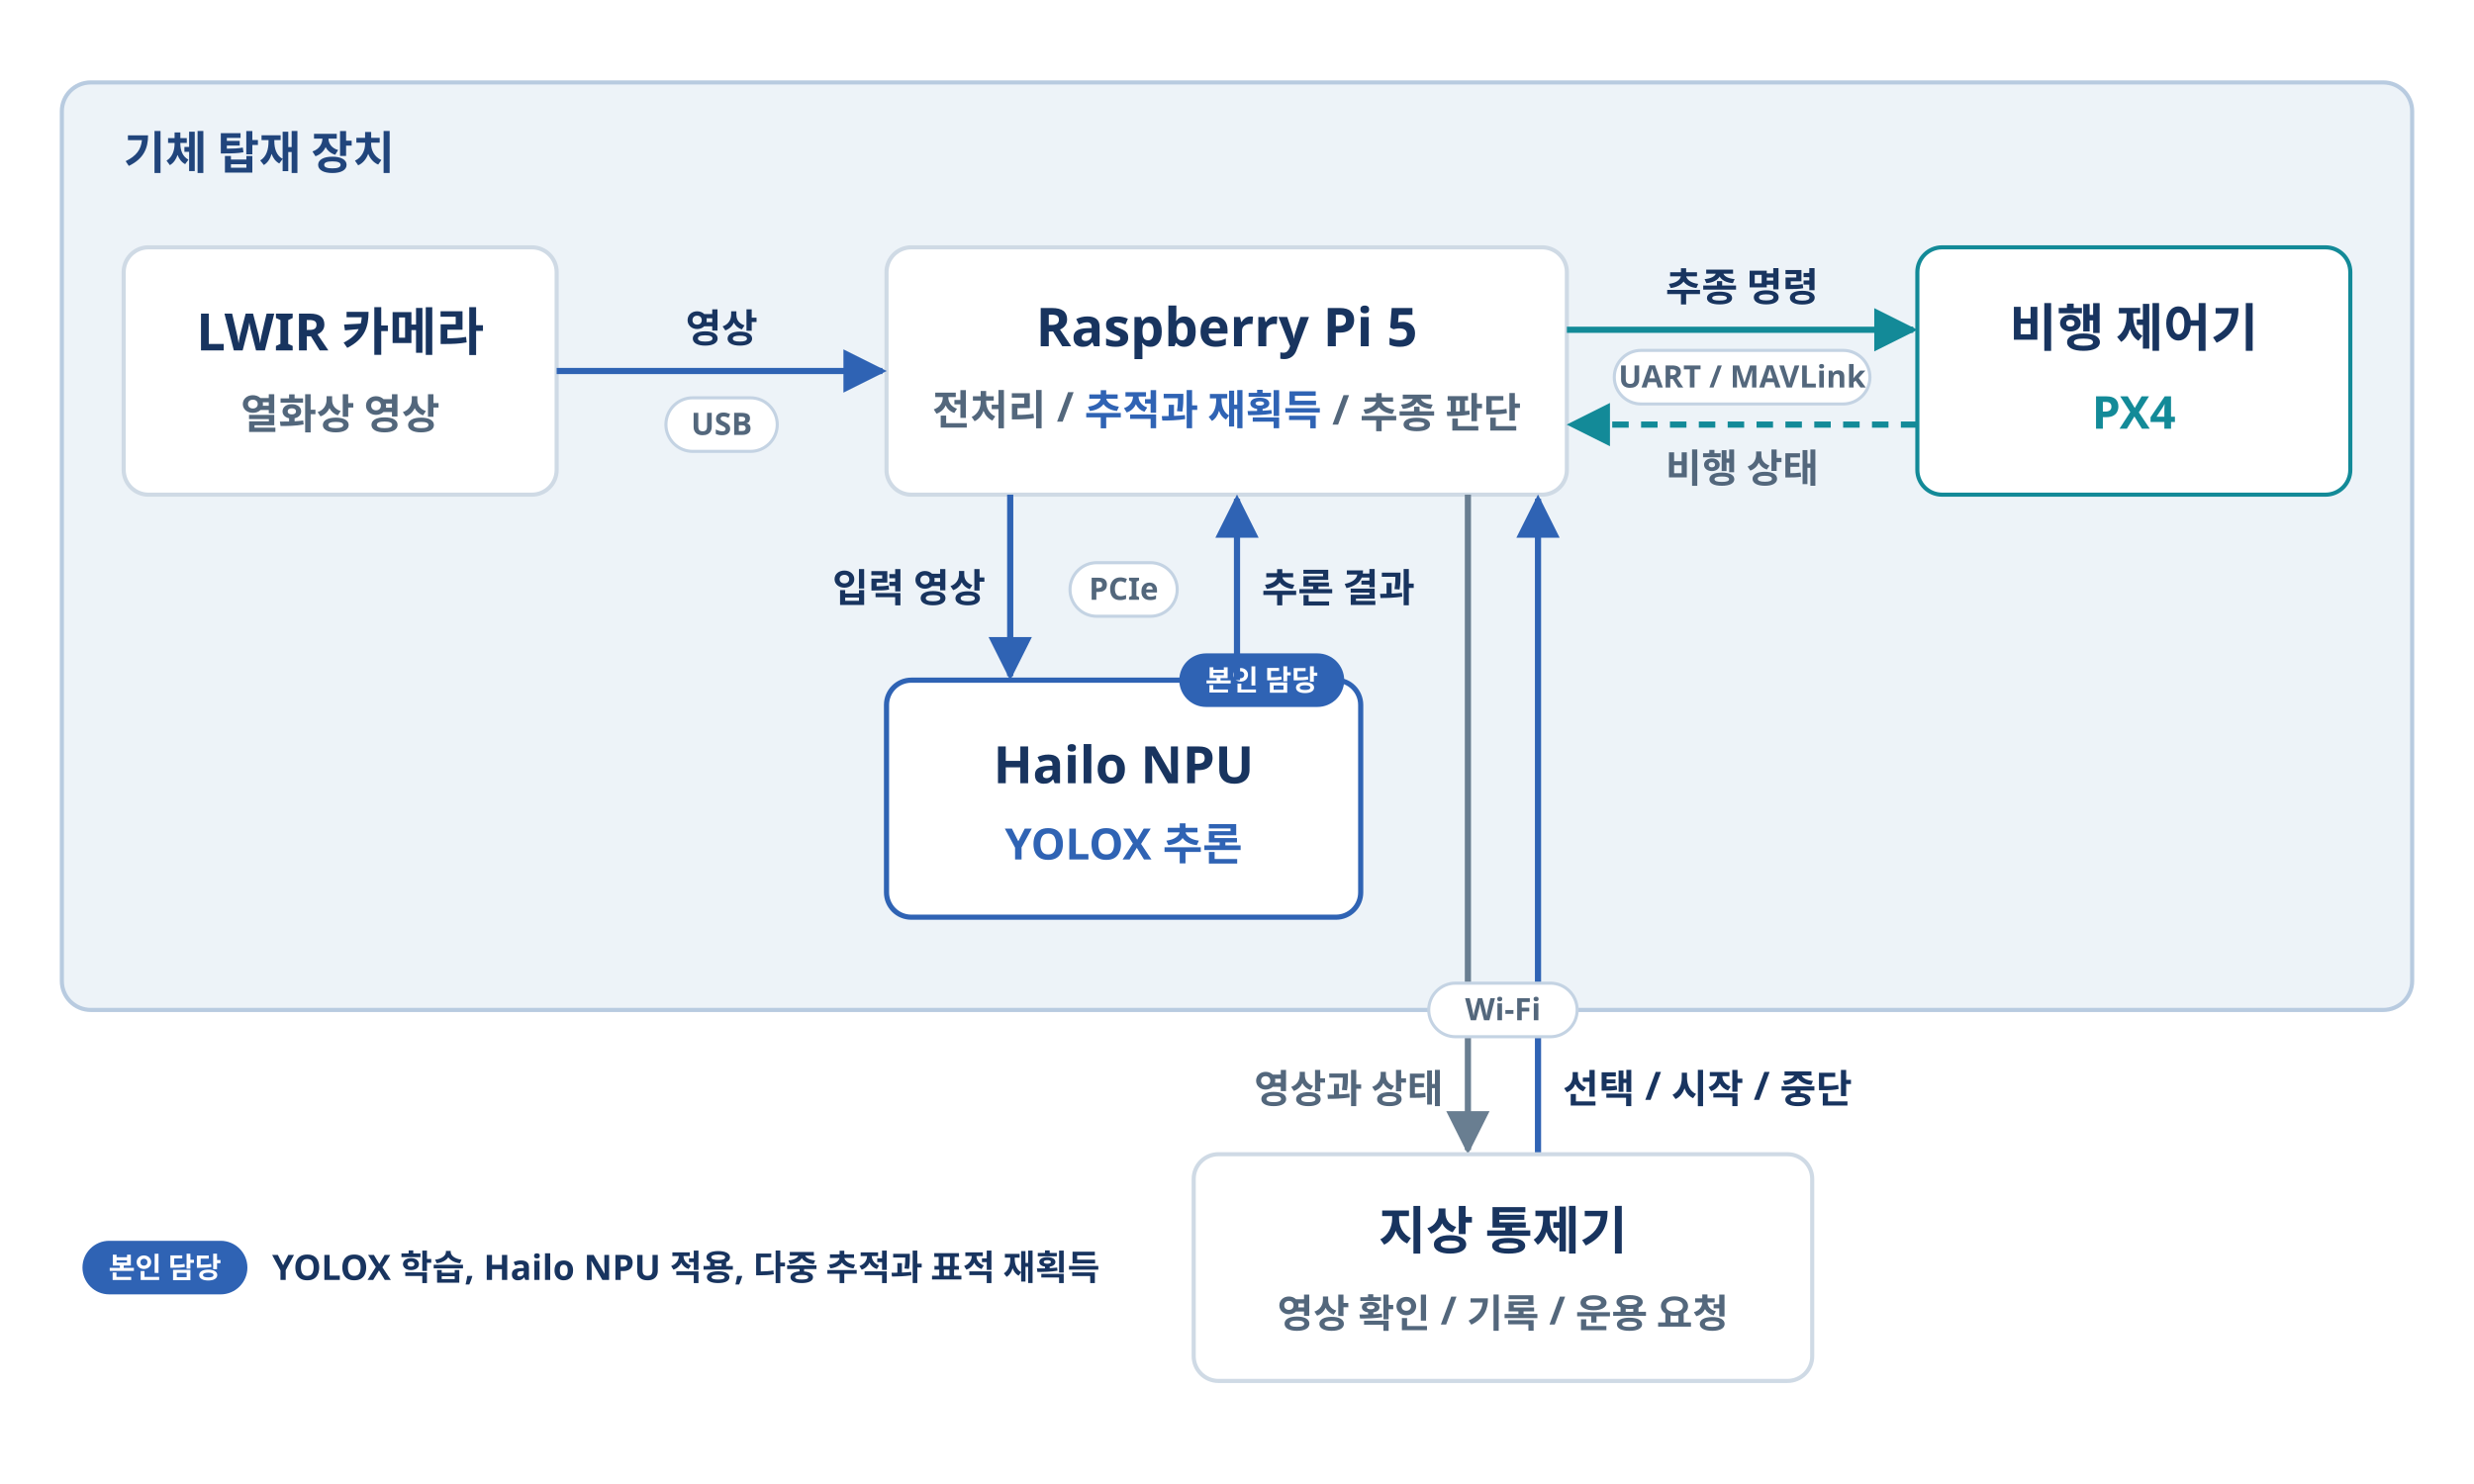
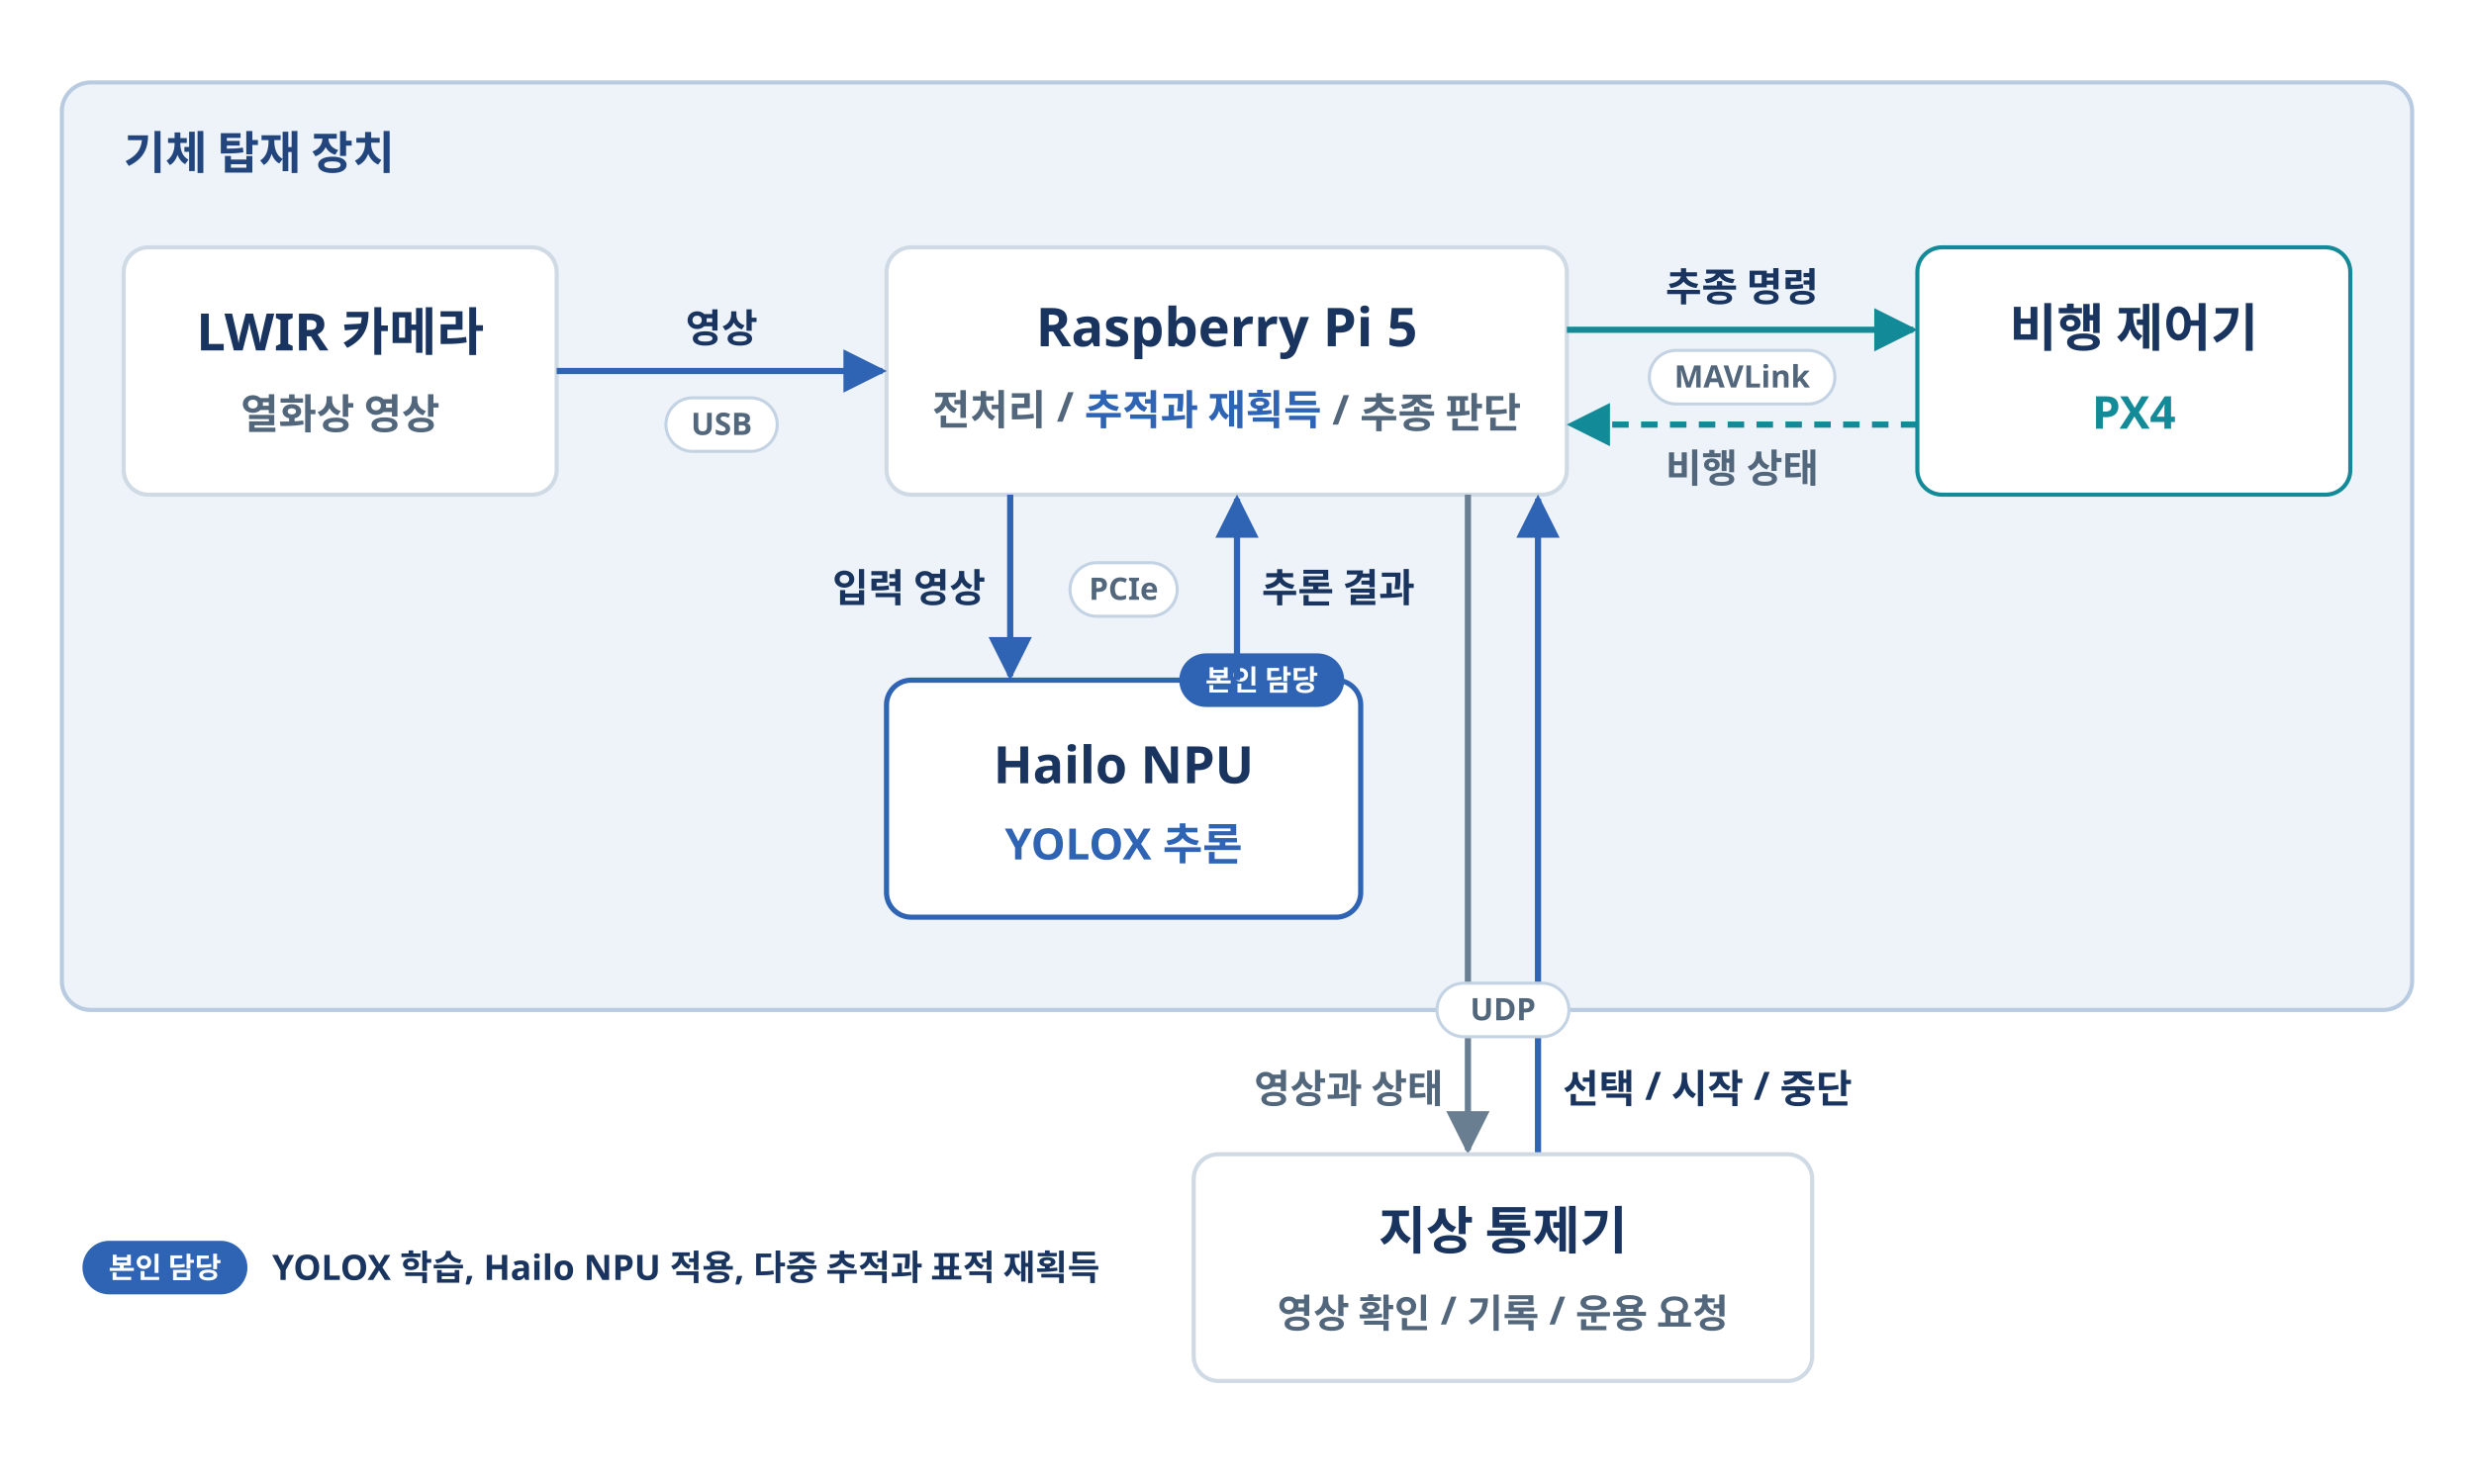
<svg xmlns="http://www.w3.org/2000/svg" width="1200" height="720" viewBox="0 0 1200 720" role="img" aria-labelledby="title desc">
  <defs>
    <marker id="blue" viewBox="0 0 10 10" refX="9" refY="5" markerWidth="7" markerHeight="7" orient="auto">
      <path d="M0 0 10 5 0 10Z" fill="#2f63b4" />
    </marker>
    <marker id="teal" viewBox="0 0 10 10" refX="9" refY="5" markerWidth="7" markerHeight="7" orient="auto">
      <path d="M0 0 10 5 0 10Z" fill="#138a98" />
    </marker>
    <marker id="gray" viewBox="0 0 10 10" refX="9" refY="5" markerWidth="7" markerHeight="7" orient="auto">
      <path d="M0 0 10 5 0 10Z" fill="#697e91" />
    </marker>
  </defs>
  <style>text{font-family:Pretendard,"Noto Sans KR","Malgun Gothic",sans-serif;font-weight:650}.pill{fill:#fff;stroke:#c4d3e3;stroke-width:1.5}.pill-text{font-size:15px;fill:#53677c;font-weight:700}.label{font-size:19px;fill:#18345f}.sub{font-size:20px;fill:#53677c}</style>
  <rect width="1200" height="720" fill="#fff" />
  <rect x="30" y="40" width="1140" height="450" rx="14" fill="#edf3f8" stroke="#b8cbe0" stroke-width="2" />
  <text x="60" y="82" font-size="22" fill="#21457c">기체 탑재 장치</text>
  <rect x="60" y="120" width="210" height="120" rx="12" fill="#fff" stroke="#cfdae5" stroke-width="2" />
  <text x="165" y="170" text-anchor="middle" font-size="25" fill="#18345f">LWIR 카메라</text>
  <text x="165" y="208" text-anchor="middle" class="sub">열화상 영상</text>
  <rect x="430" y="120" width="330" height="120" rx="12" fill="#fff" stroke="#cfdae5" stroke-width="2" />
  <text x="595" y="168" text-anchor="middle" font-size="26" fill="#18345f">Raspberry Pi 5</text>
  <text x="595" y="206" text-anchor="middle" class="sub">전처리 / <tspan fill="#2f63b4" font-weight="800">추적과 재획득</tspan> / 추종 판단</text>
  <rect x="930" y="120" width="210" height="120" rx="12" fill="#fff" stroke="#138a98" stroke-width="2" />
  <text x="1035" y="168" text-anchor="middle" font-size="25" fill="#18345f">비행 제어기</text>
  <text x="1035" y="208" text-anchor="middle" font-size="22" fill="#138a98">PX4</text>
  <rect x="430" y="330" width="230" height="115" rx="12" fill="#fff" stroke="#2f63b4" stroke-width="2.5" />
  <text x="545" y="380" text-anchor="middle" font-size="25" fill="#18345f">Hailo NPU</text>
  <text x="545" y="417" text-anchor="middle" font-size="21" fill="#2f63b4">YOLOX 추론</text>
  <rect x="572" y="317" width="80" height="26" rx="13" fill="#2f63b4" />
  <text x="612" y="335" text-anchor="middle" font-size="14" fill="#fff">본인 담당</text>
  <path d="M270 180H428" fill="none" stroke="#2f63b4" stroke-width="3" marker-end="url(#blue)" />
  <text x="350" y="166" text-anchor="middle" class="label">영상</text>
  <rect x="323" y="193" width="54" height="26" rx="13" class="pill" />
  <text x="350" y="211" text-anchor="middle" class="pill-text">USB</text>
  <path d="M760 160H928" fill="none" stroke="#138a98" stroke-width="3" marker-end="url(#teal)" />
  <path d="M930 206H762" fill="none" stroke="#138a98" stroke-width="3" stroke-dasharray="8 6" marker-end="url(#teal)" />
  <text x="845" y="146" text-anchor="middle" class="label">추종 명령</text>
  <text x="845" y="234" text-anchor="middle" font-size="19" fill="#53677c">비행 상태</text>
-   <rect x="783" y="170" width="124" height="26" rx="13" class="pill" />
-   <text x="845" y="188" text-anchor="middle" class="pill-text">UART / MAVLink</text>
+   <rect x="800" y="170" width="90" height="26" rx="13" class="pill" />
+   <text x="845" y="188" text-anchor="middle" class="pill-text">MAVLink</text>
  <path d="M490 240V328" fill="none" stroke="#2f63b4" stroke-width="3" marker-end="url(#blue)" />
  <path d="M600 330V242" fill="none" stroke="#2f63b4" stroke-width="3" marker-end="url(#blue)" />
  <text x="478" y="292" text-anchor="end" class="label">입력 영상</text>
  <text x="612" y="292" text-anchor="start" class="label">추론 결과</text>
  <rect x="519" y="273" width="52" height="26" rx="13" class="pill" />
  <text x="545" y="291" text-anchor="middle" class="pill-text">PCIe</text>
  <path d="M712 240V558" fill="none" stroke="#697e91" stroke-width="3" marker-end="url(#gray)" />
  <path d="M746 560V242" fill="none" stroke="#2f63b4" stroke-width="3" marker-end="url(#blue)" />
-   <rect x="693" y="477" width="72" height="26" rx="13" class="pill" />
-   <text x="729" y="495" text-anchor="middle" class="pill-text">Wi-Fi</text>
+   <rect x="697" y="477" width="64" height="26" rx="13" class="pill" />
+   <text x="729" y="495" text-anchor="middle" class="pill-text">UDP</text>
  <text x="700" y="535" text-anchor="end" font-size="19" fill="#53677c">영상과 상태</text>
  <text x="758" y="535" text-anchor="start" class="label">선택 / 시작 / 중단</text>
  <rect x="579" y="560" width="300" height="110" rx="12" fill="#fff" stroke="#cfdae5" stroke-width="2" />
  <text x="729" y="606" text-anchor="middle" font-size="25" fill="#18345f">지상 통제기</text>
  <text x="729" y="644" text-anchor="middle" font-size="19" fill="#53677c">영상 확인 / 기록 / 운용 요청</text>
  <rect x="40" y="602" width="80" height="26" rx="13" fill="#2f63b4" />
  <text x="80" y="620" text-anchor="middle" font-size="14" fill="#fff">본인 담당</text>
  <text x="132" y="621" text-anchor="start" font-size="17" fill="#18345f">YOLOX 학습, Hailo NPU 적용, 다중 추적과 표적 재획득</text>
</svg>
